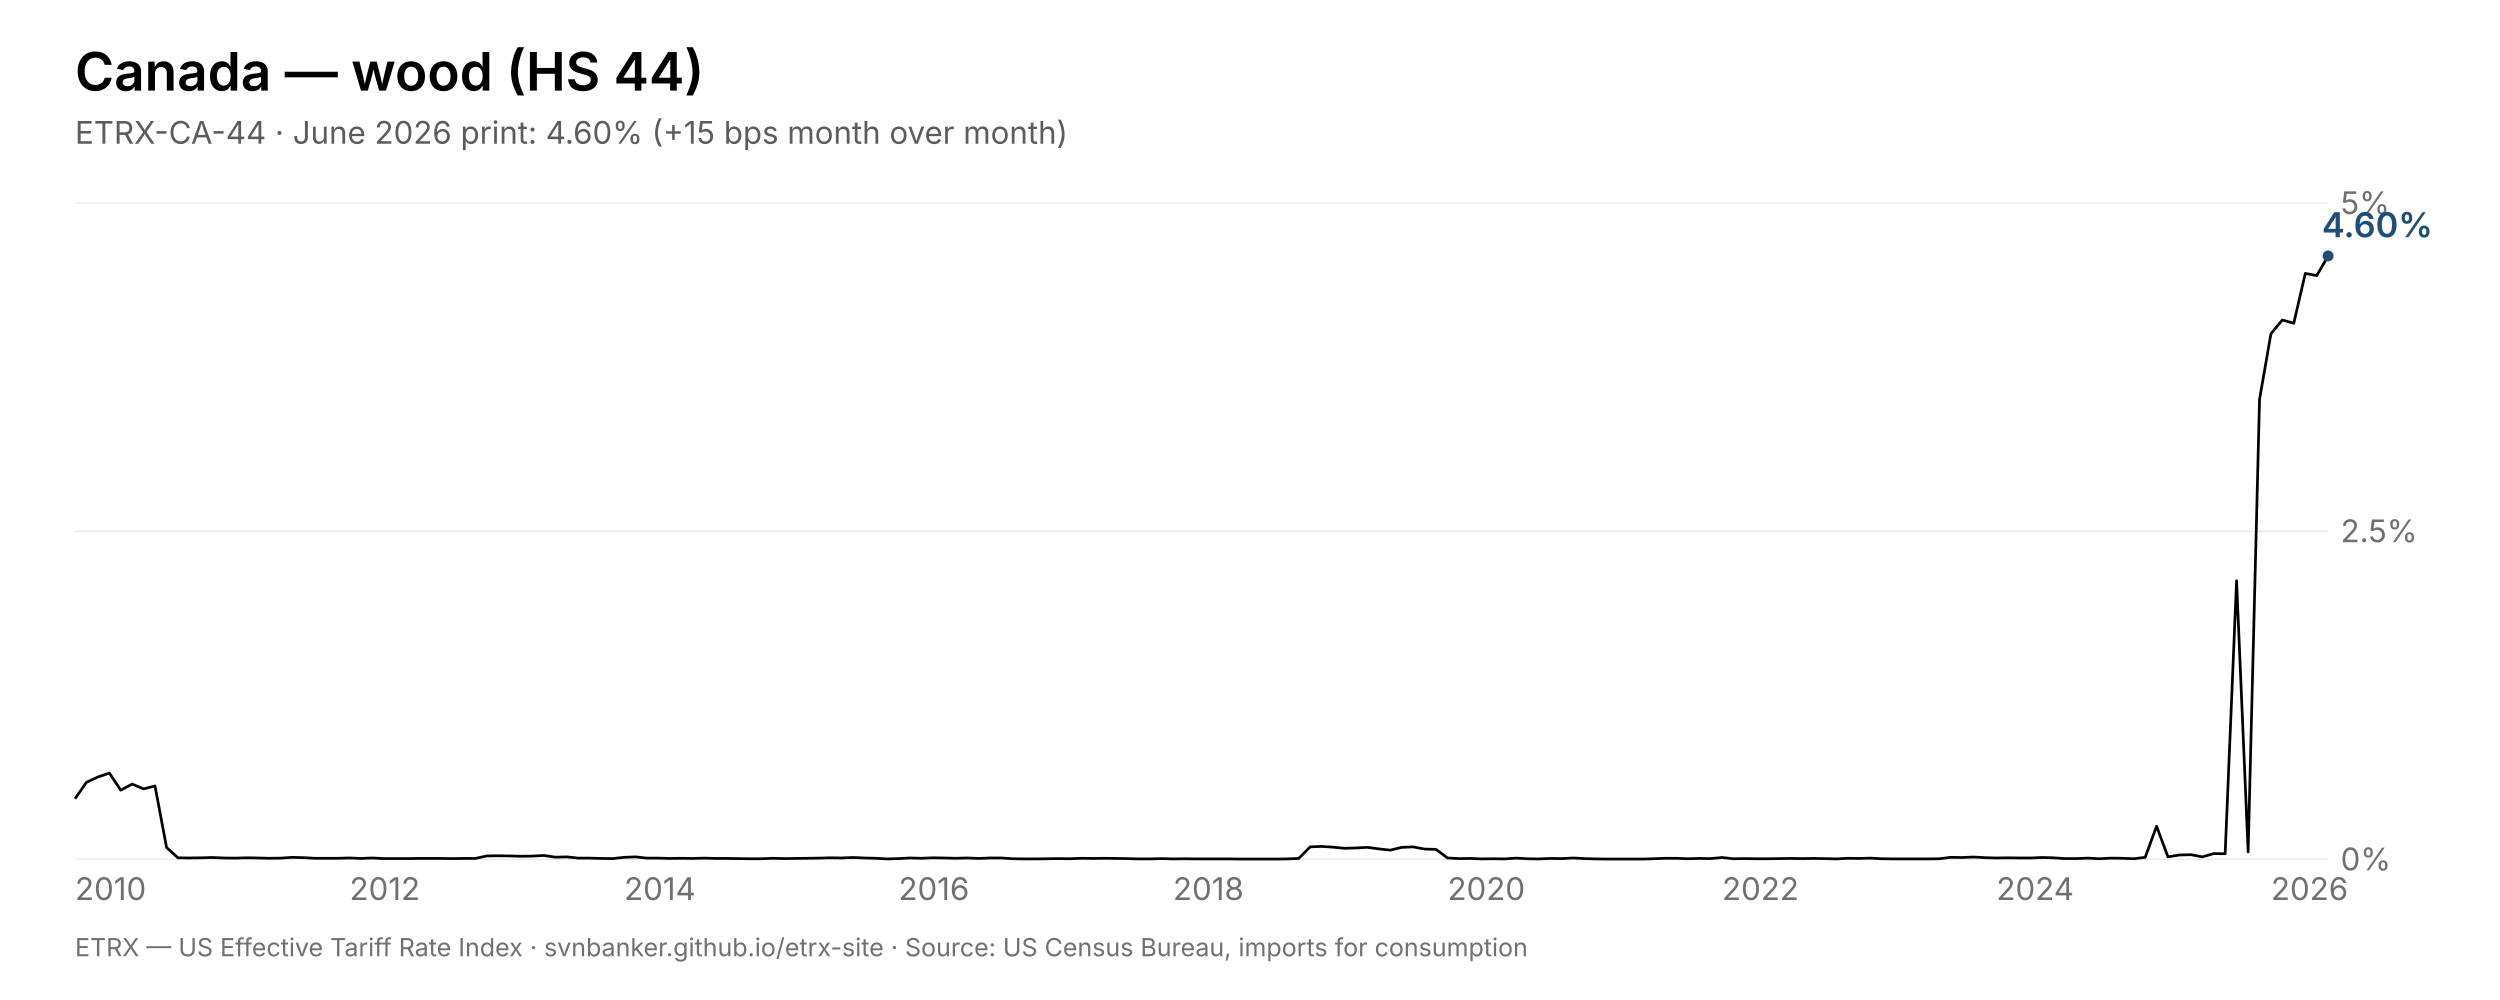
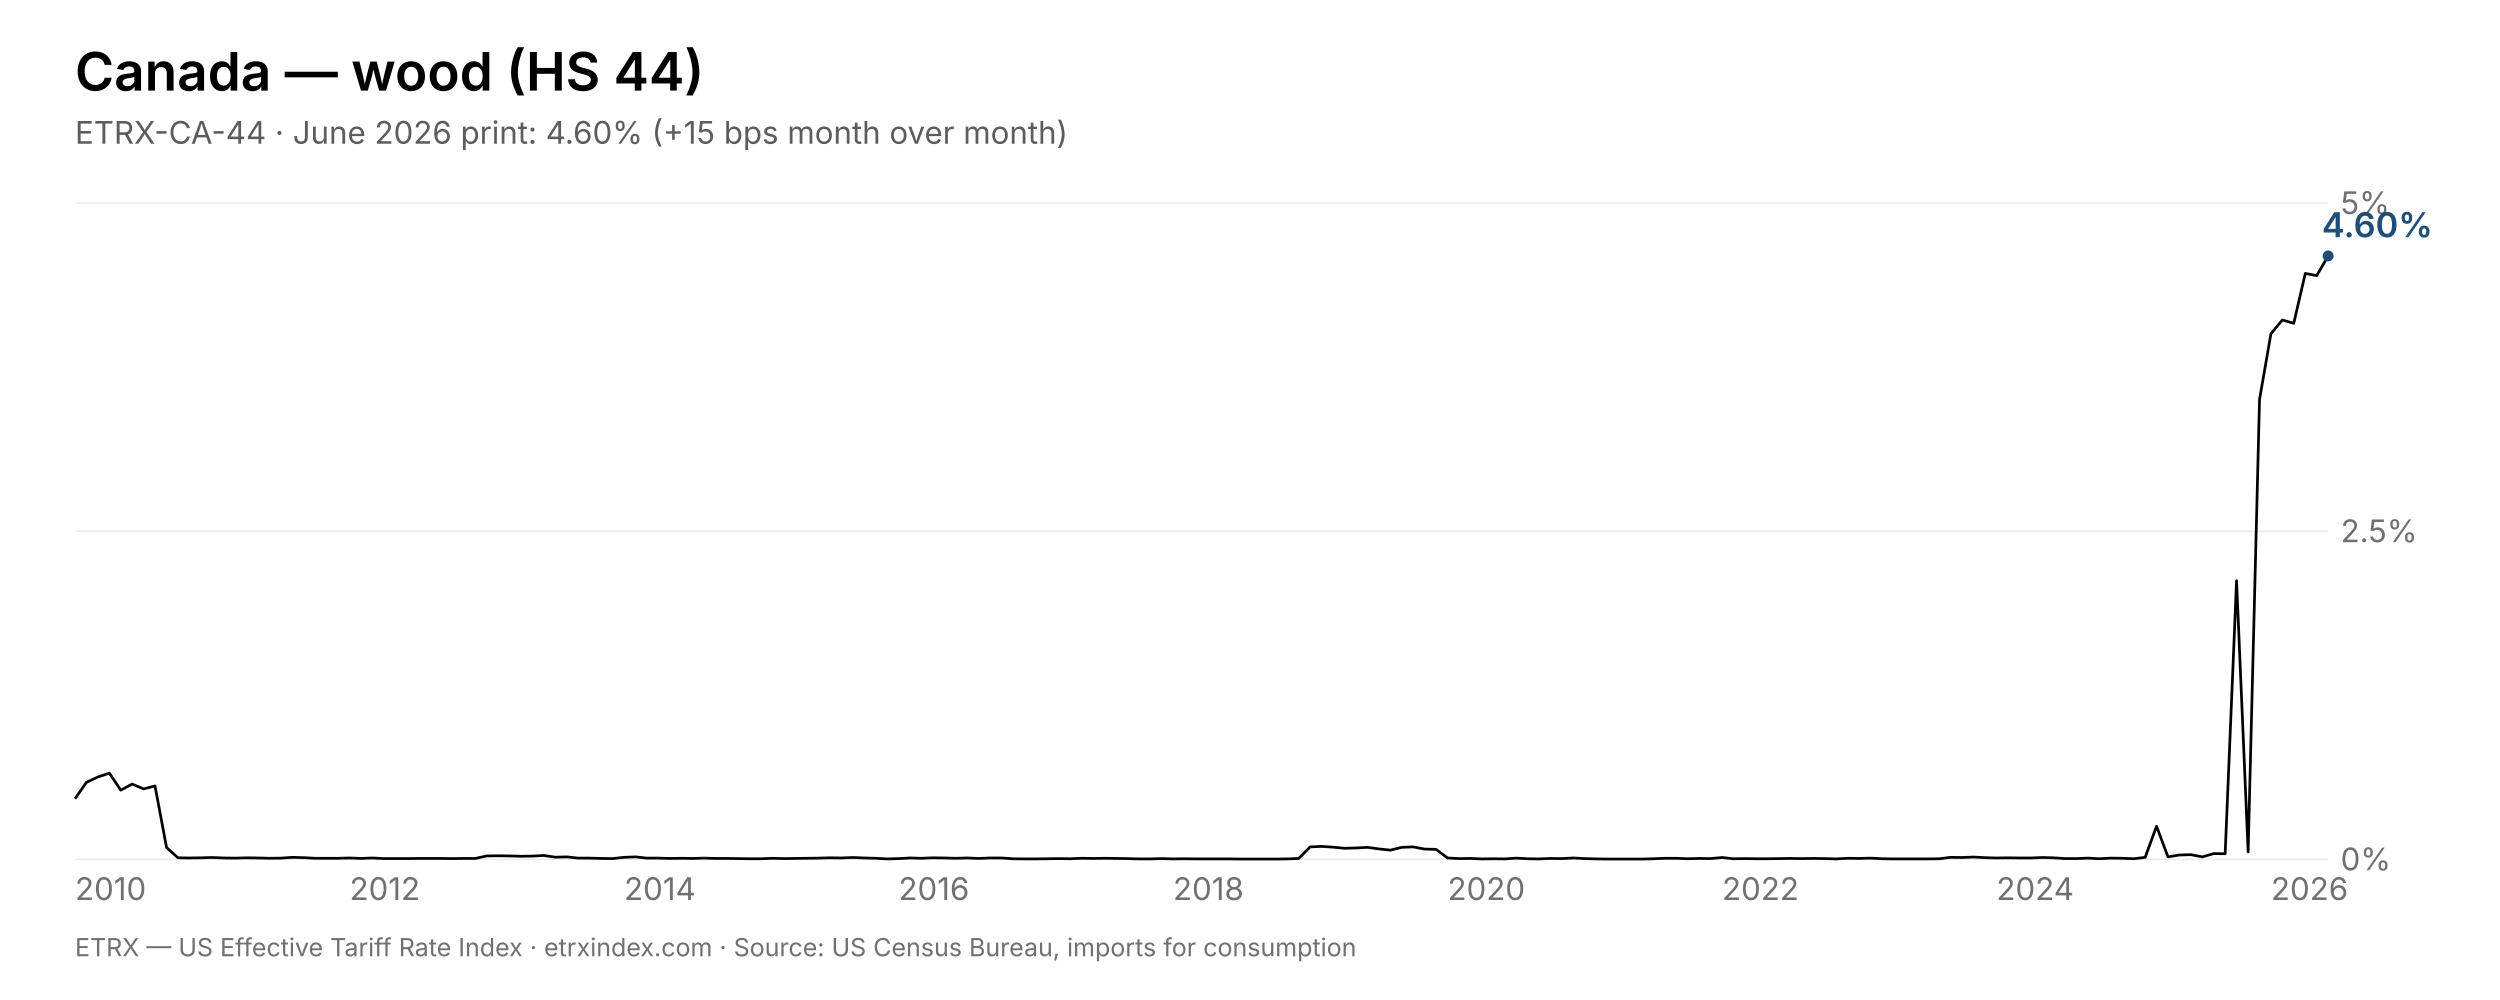
<svg xmlns="http://www.w3.org/2000/svg" viewBox="0 0 1600 640" width="1600" height="640" font-family="Inter, Helvetica, Arial, sans-serif">
  <rect width="1600" height="640" fill="#fff" />
  <text x="48" y="58" font-size="34" font-weight="600" fill="#000000">Canada — wood (HS 44)</text>
  <text x="48" y="92" font-size="20" fill="rgba(0,0,0,0.64)">ETRX-CA-44 · June 2026 print: 4.60% (+15 bps month over month)</text>
  <line x1="48" y1="550.0" x2="1490" y2="550.0" stroke="rgba(0,0,0,0.08)" stroke-width="1" />
  <text x="1498" y="557.0" font-size="20" fill="rgba(0,0,0,0.56)">0%</text>
  <line x1="48" y1="340.0" x2="1490" y2="340.0" stroke="rgba(0,0,0,0.08)" stroke-width="1" />
  <text x="1498" y="347.0" font-size="20" fill="rgba(0,0,0,0.56)">2.5%</text>
  <line x1="48" y1="130.0" x2="1490" y2="130.0" stroke="rgba(0,0,0,0.08)" stroke-width="1" />
  <text x="1498" y="137.0" font-size="20" fill="rgba(0,0,0,0.56)">5%</text>
  <text x="48.0" y="576" font-size="20" fill="rgba(0,0,0,0.56)">2010</text>
  <text x="223.7" y="576" font-size="20" fill="rgba(0,0,0,0.56)">2012</text>
  <text x="399.4" y="576" font-size="20" fill="rgba(0,0,0,0.56)">2014</text>
  <text x="575.0" y="576" font-size="20" fill="rgba(0,0,0,0.56)">2016</text>
  <text x="750.7" y="576" font-size="20" fill="rgba(0,0,0,0.56)">2018</text>
  <text x="926.4" y="576" font-size="20" fill="rgba(0,0,0,0.56)">2020</text>
  <text x="1102.1" y="576" font-size="20" fill="rgba(0,0,0,0.56)">2022</text>
  <text x="1277.7" y="576" font-size="20" fill="rgba(0,0,0,0.56)">2024</text>
  <text x="1453.4" y="576" font-size="20" fill="rgba(0,0,0,0.56)">2026</text>
  <polyline points="48.0,511.2 55.3,500.7 62.6,497.3 70.0,494.8 77.3,505.7 84.6,501.8 91.9,504.9 99.2,503.0 106.6,542.4 113.9,549.0 121.2,549.1 128.5,549.0 135.8,548.8 143.2,549.1 150.5,549.2 157.8,549.0 165.1,549.1 172.4,549.3 179.8,549.2 187.1,548.7 194.4,548.9 201.7,549.3 209.0,549.3 216.4,549.3 223.7,549.1 231.0,549.4 238.3,549.1 245.6,549.5 253.0,549.5 260.3,549.5 267.6,549.4 274.9,549.4 282.2,549.4 289.6,549.5 296.9,549.4 304.2,549.4 311.5,547.8 318.8,547.7 326.2,547.8 333.5,548.0 340.8,547.9 348.1,547.5 355.4,548.6 362.8,548.4 370.1,549.2 377.4,549.2 384.7,549.4 392.0,549.5 399.4,548.7 406.7,548.4 414.0,549.2 421.3,549.2 428.6,549.4 435.9,549.3 443.3,549.4 450.6,549.2 457.9,549.4 465.2,549.4 472.5,549.5 479.9,549.6 487.2,549.6 494.5,549.3 501.8,549.5 509.1,549.4 516.5,549.3 523.8,549.2 531.1,549.0 538.4,549.1 545.7,548.8 553.1,549.1 560.4,549.3 567.7,549.7 575.0,549.5 582.3,549.1 589.7,549.3 597.0,549.0 604.3,549.1 611.6,549.3 618.9,549.1 626.3,549.4 633.6,549.1 640.9,549.1 648.2,549.6 655.5,549.7 662.9,549.7 670.2,549.6 677.5,549.5 684.8,549.6 692.1,549.3 699.5,549.4 706.8,549.3 714.1,549.4 721.4,549.5 728.7,549.7 736.1,549.7 743.4,549.5 750.7,549.7 758.0,549.6 765.3,549.7 772.7,549.7 780.0,549.7 787.3,549.7 794.6,549.8 801.9,549.8 809.3,549.8 816.6,549.8 823.9,549.7 831.2,549.4 838.5,542.0 845.9,541.7 853.2,542.2 860.5,542.9 867.8,542.7 875.1,542.3 882.5,543.3 889.8,544.1 897.1,542.3 904.4,542.0 911.7,543.4 919.1,543.6 926.4,549.1 933.7,549.5 941.0,549.4 948.3,549.7 955.7,549.6 963.0,549.7 970.3,549.2 977.6,549.6 984.9,549.7 992.3,549.4 999.6,549.5 1006.9,549.1 1014.2,549.5 1021.5,549.7 1028.9,549.8 1036.2,549.8 1043.5,549.8 1050.8,549.8 1058.1,549.6 1065.5,549.3 1072.8,549.3 1080.1,549.6 1087.4,549.4 1094.7,549.5 1102.1,548.8 1109.4,549.6 1116.7,549.5 1124.0,549.6 1131.3,549.6 1138.6,549.5 1146.0,549.4 1153.3,549.5 1160.6,549.4 1167.9,549.5 1175.2,549.7 1182.6,549.3 1189.9,549.4 1197.2,549.2 1204.5,549.6 1211.8,549.7 1219.2,549.7 1226.5,549.7 1233.8,549.7 1241.1,549.6 1248.4,548.7 1255.8,548.8 1263.1,548.5 1270.4,548.9 1277.7,549.1 1285.0,549.0 1292.4,549.1 1299.7,549.1 1307.0,548.8 1314.3,549.0 1321.6,549.5 1329.0,549.5 1336.3,549.2 1343.6,549.6 1350.9,549.2 1358.2,549.3 1365.6,549.6 1372.9,548.7 1380.2,528.8 1387.5,548.4 1394.8,547.2 1402.2,547.0 1409.5,548.4 1416.8,546.3 1424.1,546.4 1431.4,371.7 1438.8,545.2 1446.1,255.6 1453.4,213.6 1460.7,204.8 1468.0,206.9 1475.4,175.0 1482.7,176.4 1490.0,163.8" fill="none" stroke="#000000" stroke-width="1.75" stroke-linejoin="round" />
  <circle cx="1490.0" cy="163.8" r="3.5" fill="#1f4e79" />
  <text x="1486.0" y="151.8" font-size="22" font-weight="600" fill="#1f4e79">4.60%</text>
-   <text x="48" y="612" font-size="16" fill="rgba(0,0,0,0.56)">ETRX — US Effective Tariff Rate Index · svnbanker.github.io/etrx-site · Source: US Census Bureau, imports for consumption</text>
+   <text x="48" y="612" font-size="16" fill="rgba(0,0,0,0.56)">ETRX — US Effective Tariff Rate Index · etrxindex.com · Source: US Census Bureau, imports for consumption</text>
</svg>
